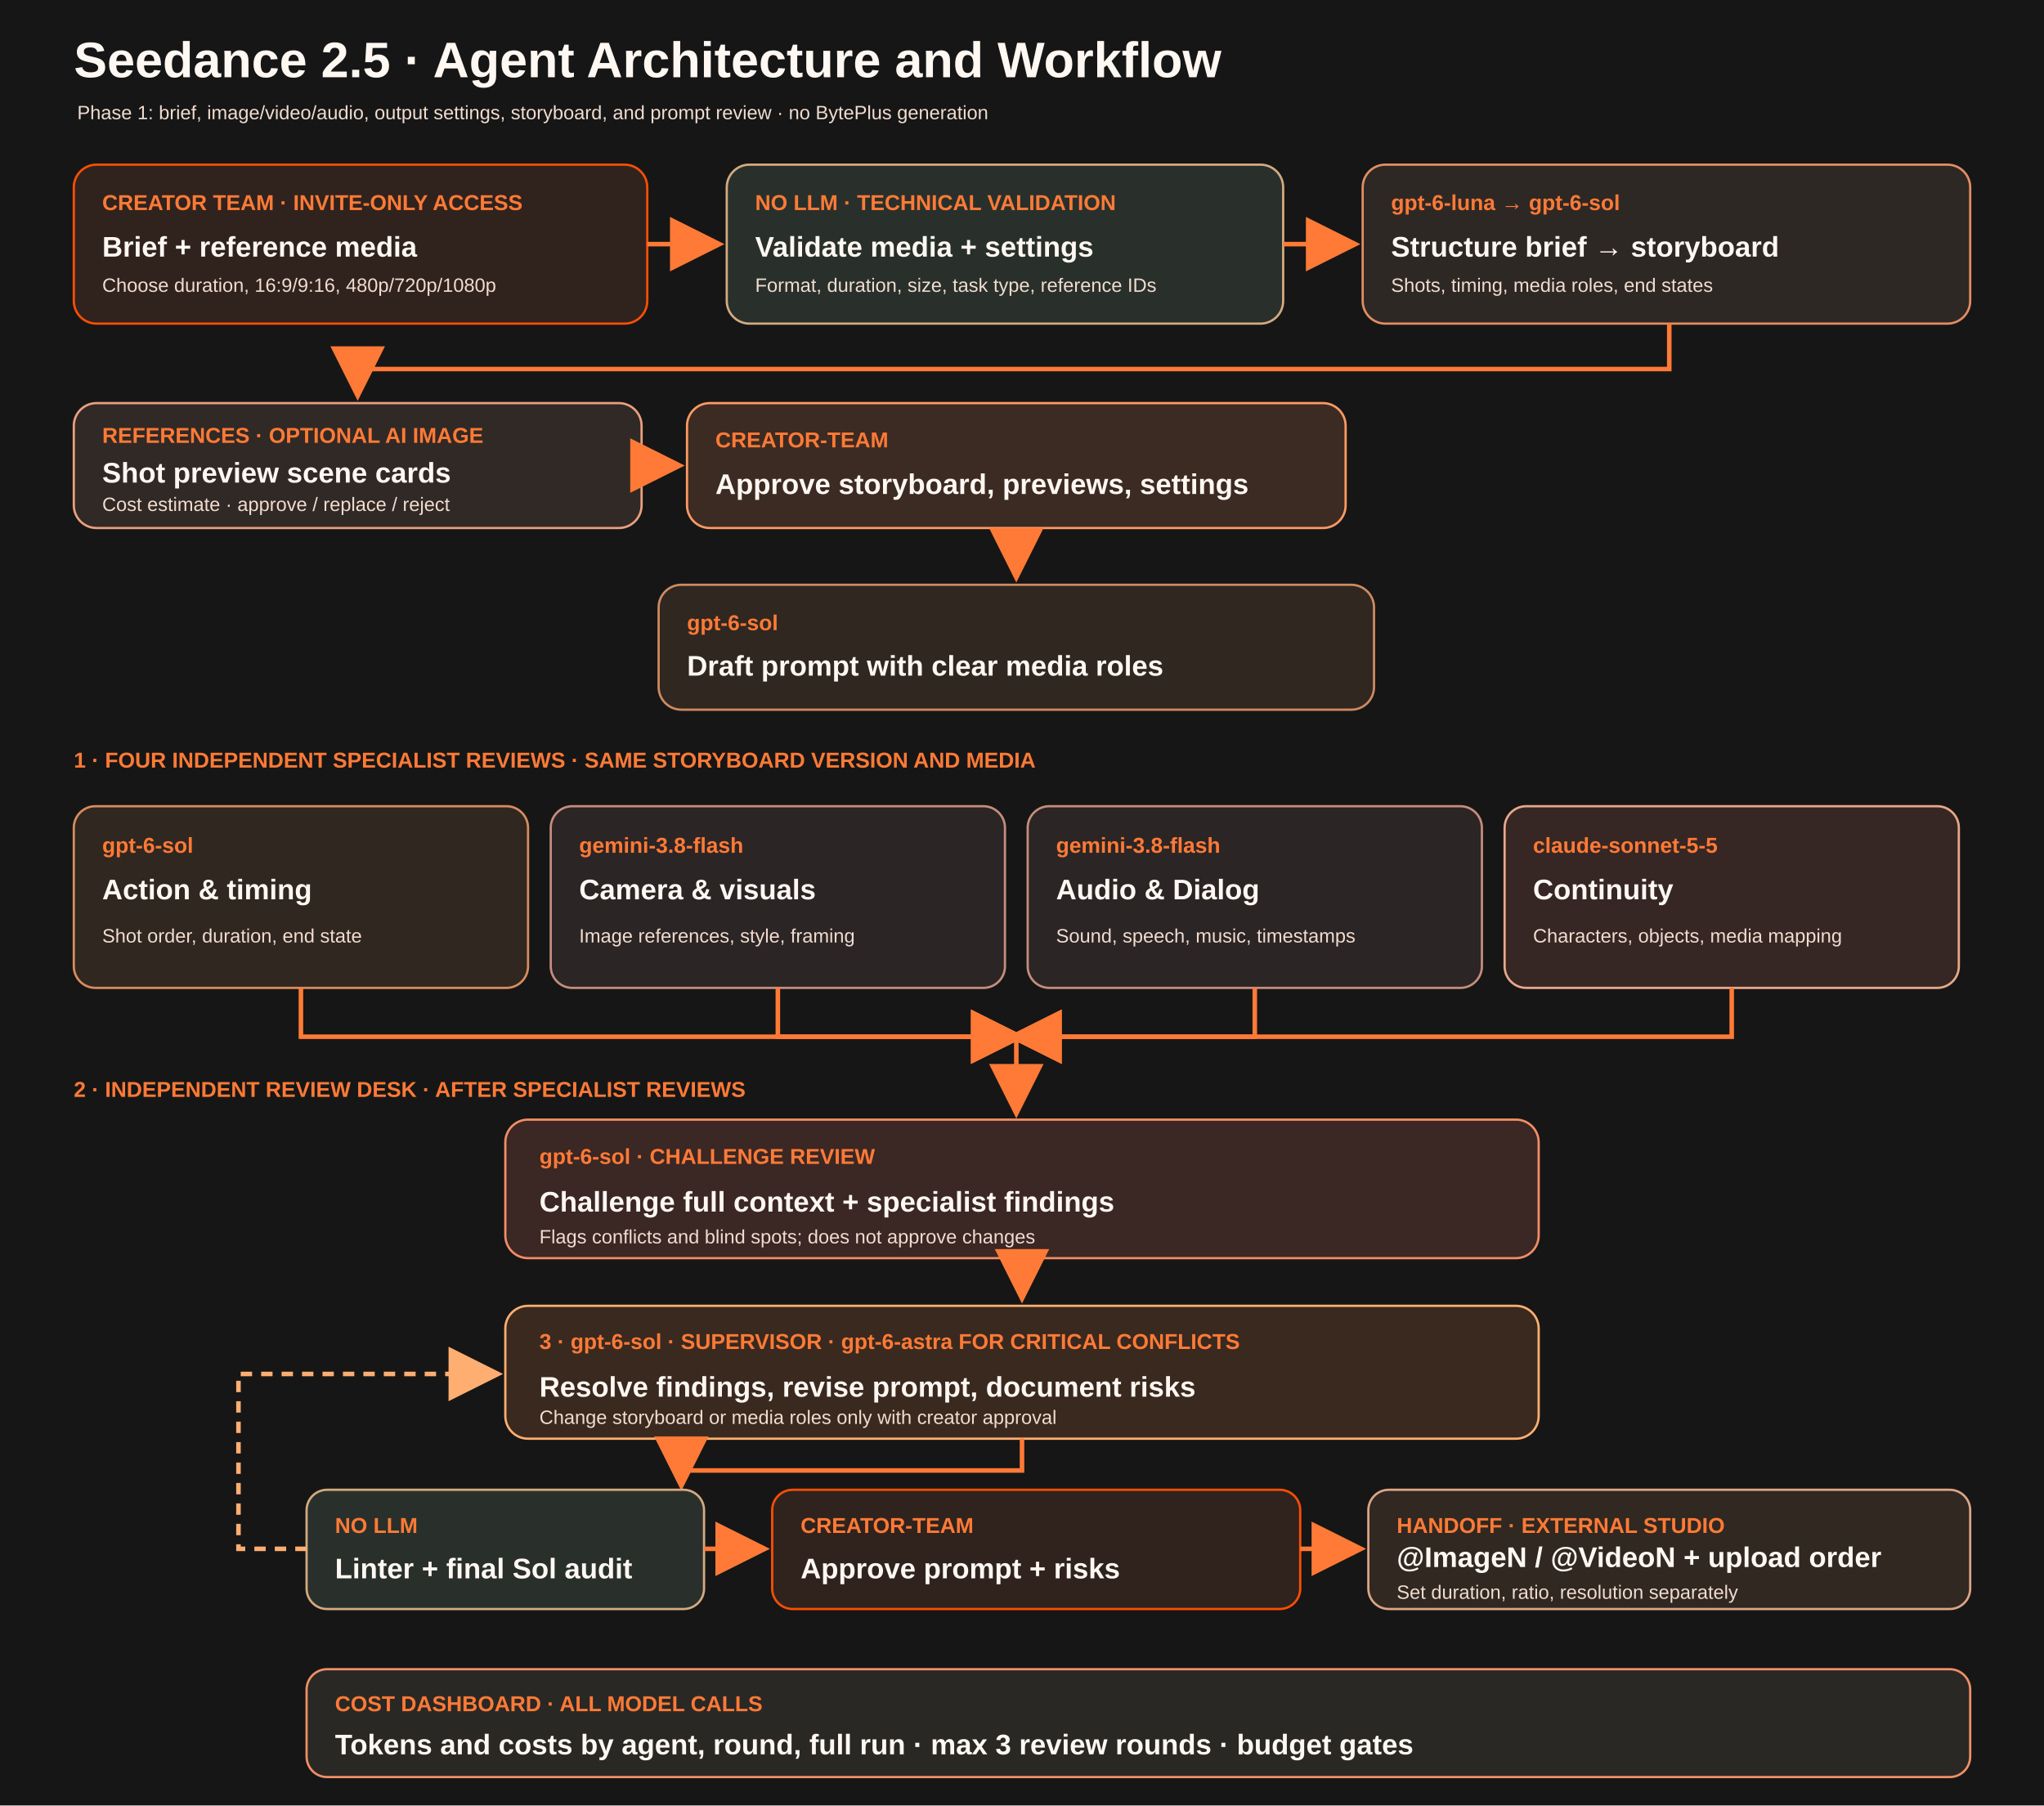
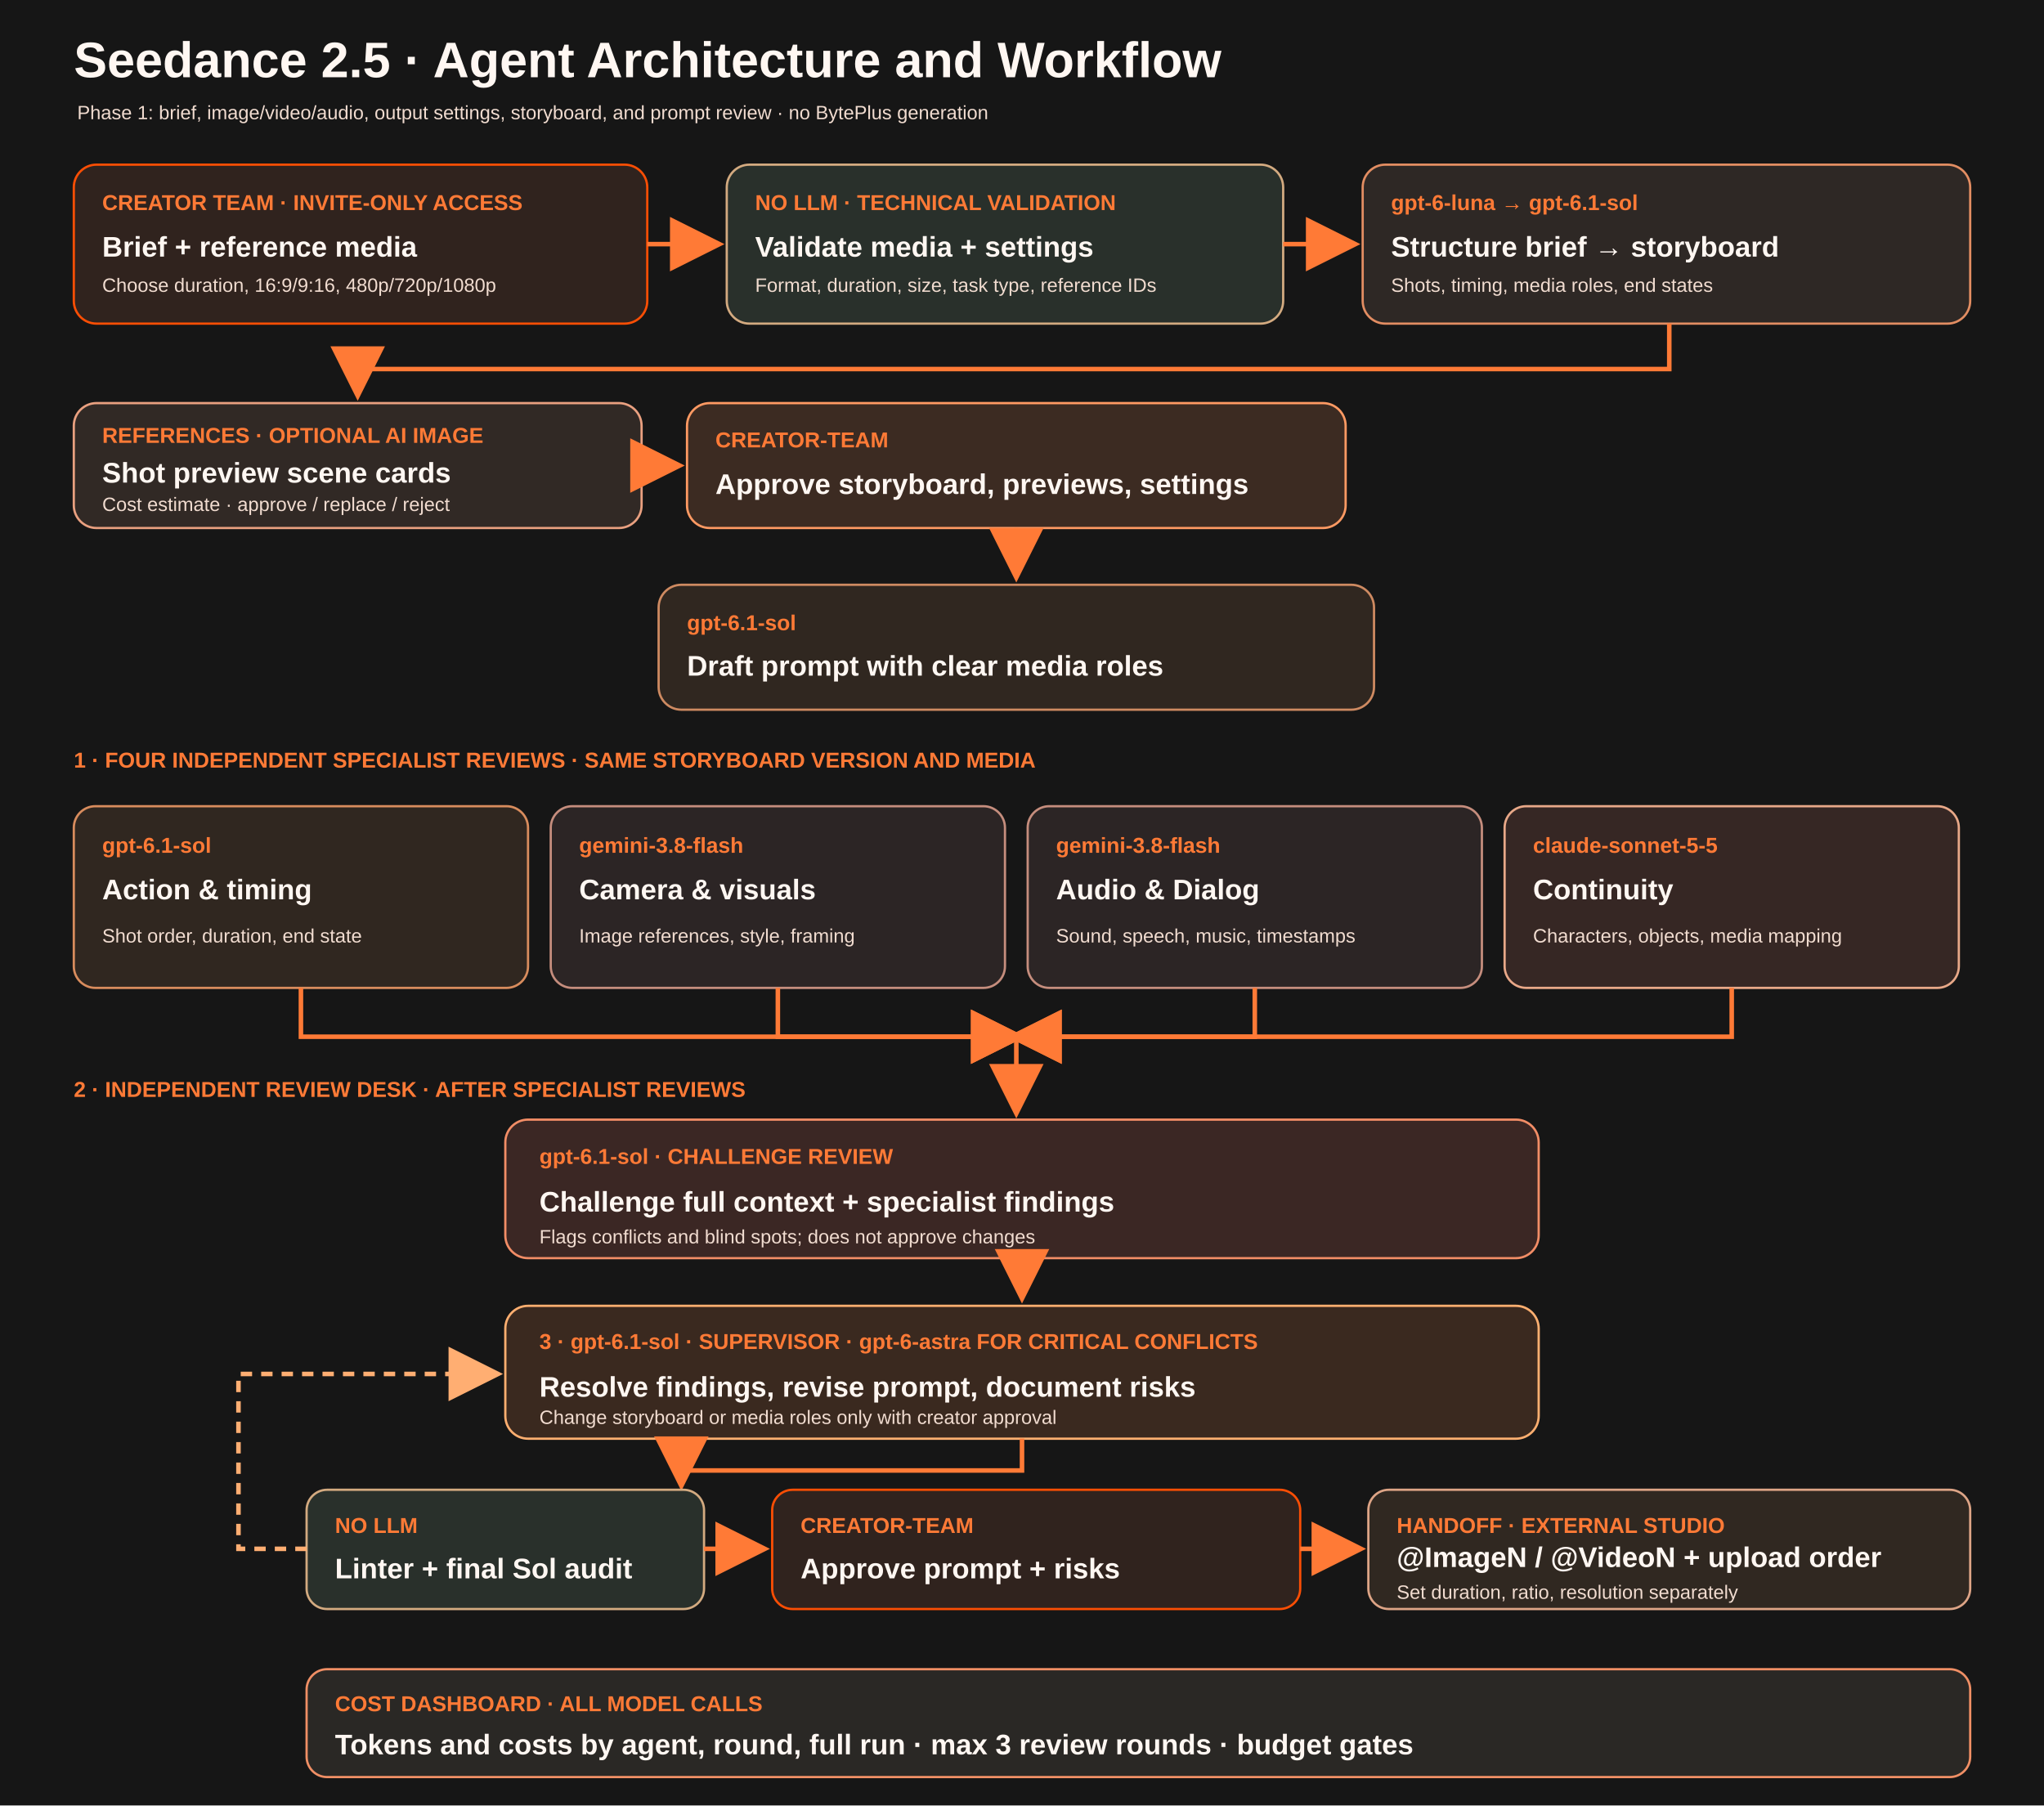
<svg xmlns="http://www.w3.org/2000/svg" width="1800" height="1590" viewBox="0 0 1800 1590" role="img" aria-labelledby="title desc">
  <defs>
    <style>text{font-family:Segoe UI,Arial,sans-serif;fill:#FFF7F2}.title{font-size:44px;font-weight:750}.head{font-size:25px;font-weight:700}.model{font-size:19px;font-weight:700;fill:#FF7A36}.small{font-size:17px;fill:#F1DCD0}.line{stroke:#FF7A36;stroke-width:4;fill:none;marker-end:url(#arrow)}.loop{stroke:#FFAE72;stroke-width:4;fill:none;stroke-dasharray:10 8;marker-end:url(#gold)}</style>
    <marker id="arrow" markerWidth="12" markerHeight="12" refX="10" refY="6" orient="auto">
      <path d="M0 0L12 6L0 12Z" fill="#FF7A36" />
    </marker>
    <marker id="gold" markerWidth="12" markerHeight="12" refX="10" refY="6" orient="auto">
      <path d="M0 0L12 6L0 12Z" fill="#FFAE72" />
    </marker>
  </defs>
  <rect width="1800" height="1590" fill="#161616" />
  <text x="65" y="68" class="title">Seedance 2.5 · Agent Architecture and Workflow</text>
  <text x="68" y="105" class="small">Phase 1: brief, image/video/audio, output settings, storyboard, and prompt review · no BytePlus generation</text>
  <rect x="65" y="145" width="505" height="140" rx="20" fill="#30231E" stroke="#FB4E04" stroke-width="2" />
  <text x="90" y="185" class="model">CREATOR TEAM · INVITE-ONLY ACCESS</text>
  <text x="90" y="226" class="head">Brief + reference media</text>
  <text x="90" y="257" class="small">Choose duration, 16:9/9:16, 480p/720p/1080p</text>
  <path d="M570 215H630" class="line" />
  <rect x="640" y="145" width="490" height="140" rx="20" fill="#29302B" stroke="#D3AA80" stroke-width="2" />
  <text x="665" y="185" class="model">NO LLM · TECHNICAL VALIDATION</text>
  <text x="665" y="226" class="head">Validate media + settings</text>
  <text x="665" y="257" class="small">Format, duration, size, task type, reference IDs</text>
  <path d="M1130 215H1190" class="line" />
  <rect x="1200" y="145" width="535" height="140" rx="20" fill="#2E2825" stroke="#E28D62" stroke-width="2" />
-   <text x="1225" y="185" class="model">gpt-6-luna → gpt-6-sol</text>
+   <text x="1225" y="185" class="model">gpt-6-luna → gpt-6.1-sol</text>
  <text x="1225" y="226" class="head">Structure brief → storyboard</text>
  <text x="1225" y="257" class="small">Shots, timing, media roles, end states</text>
  <path d="M1470 285V325H315V345" class="line" />
  <rect x="65" y="355" width="500" height="110" rx="20" fill="#312925" stroke="#E9A080" stroke-width="2" />
  <text x="90" y="390" class="model">REFERENCES · OPTIONAL AI IMAGE</text>
  <text x="90" y="425" class="head">Shot preview scene cards</text>
  <text x="90" y="450" class="small">Cost estimate · approve / replace / reject</text>
  <path d="M565 410H595" class="line" />
  <rect x="605" y="355" width="580" height="110" rx="20" fill="#3C2B22" stroke="#FF9A63" stroke-width="2" />
  <text x="630" y="394" class="model">CREATOR-TEAM</text>
  <text x="630" y="435" class="head">Approve storyboard, previews, settings</text>
  <path d="M895 465V505" class="line" />
  <rect x="580" y="515" width="630" height="110" rx="20" fill="#302720" stroke="#CE8A61" stroke-width="2" />
-   <text x="605" y="555" class="model">gpt-6-sol</text>
+   <text x="605" y="555" class="model">gpt-6.1-sol</text>
  <text x="605" y="595" class="head">Draft prompt with clear media roles</text>
  <text x="65" y="676" class="model">1 · FOUR INDEPENDENT SPECIALIST REVIEWS · SAME STORYBOARD VERSION AND MEDIA</text>
  <rect x="65" y="710" width="400" height="160" rx="19" fill="#302720" stroke="#D88C5D" stroke-width="2" />
-   <text x="90" y="751" class="model">gpt-6-sol</text>
+   <text x="90" y="751" class="model">gpt-6.1-sol</text>
  <text x="90" y="792" class="head">Action &amp; timing</text>
  <text x="90" y="830" class="small">Shot order, duration, end state</text>
  <rect x="485" y="710" width="400" height="160" rx="19" fill="#2C2525" stroke="#C58D7D" stroke-width="2" />
  <text x="510" y="751" class="model">gemini-3.8-flash</text>
  <text x="510" y="792" class="head">Camera &amp; visuals</text>
  <text x="510" y="830" class="small">Image references, style, framing</text>
  <rect x="905" y="710" width="400" height="160" rx="19" fill="#2C2525" stroke="#C58D7D" stroke-width="2" />
  <text x="930" y="751" class="model">gemini-3.8-flash</text>
  <text x="930" y="792" class="head">Audio &amp; Dialog</text>
  <text x="930" y="830" class="small">Sound, speech, music, timestamps</text>
  <rect x="1325" y="710" width="400" height="160" rx="19" fill="#362724" stroke="#E8A888" stroke-width="2" />
  <text x="1350" y="751" class="model">claude-sonnet-5-5</text>
  <text x="1350" y="792" class="head">Continuity</text>
  <text x="1350" y="830" class="small">Characters, objects, media mapping</text>
  <path d="M265 870V913H895" class="line" />
  <path d="M685 870V913H895" class="line" />
  <path d="M1105 870V913H895" class="line" />
  <path d="M1525 870V913H895" class="line" />
  <path d="M895 913V977" class="line" />
  <text x="65" y="966" class="model">2 · INDEPENDENT REVIEW DESK · AFTER SPECIALIST REVIEWS</text>
  <rect x="445" y="986" width="910" height="122" rx="20" fill="#3B2724" stroke="#F28D66" stroke-width="2" />
-   <text x="475" y="1025" class="model">gpt-6-sol · CHALLENGE REVIEW</text>
+   <text x="475" y="1025" class="model">gpt-6.1-sol · CHALLENGE REVIEW</text>
  <text x="475" y="1067" class="head">Challenge full context + specialist findings</text>
  <text x="475" y="1095" class="small">Flags conflicts and blind spots; does not approve changes</text>
  <path d="M900 1108V1140" class="line" />
  <rect x="445" y="1150" width="910" height="117" rx="20" fill="#3A291F" stroke="#FFAF70" stroke-width="2" />
-   <text x="475" y="1188" class="model">3 · gpt-6-sol · SUPERVISOR · gpt-6-astra FOR CRITICAL CONFLICTS</text>
+   <text x="475" y="1188" class="model">3 · gpt-6.1-sol · SUPERVISOR · gpt-6-astra FOR CRITICAL CONFLICTS</text>
  <text x="475" y="1230" class="head">Resolve findings, revise prompt, document risks</text>
  <text x="475" y="1254" class="small">Change storyboard or media roles only with creator approval</text>
  <path d="M900 1267V1295H600V1305" class="line" />
  <rect x="270" y="1312" width="350" height="105" rx="18" fill="#29302B" stroke="#D3AA80" stroke-width="2" />
  <text x="295" y="1350" class="model">NO LLM</text>
  <text x="295" y="1390" class="head">Linter + final Sol audit</text>
  <path d="M620 1364H670" class="line" />
  <rect x="680" y="1312" width="465" height="105" rx="18" fill="#30231E" stroke="#FB4E04" stroke-width="2" />
  <text x="705" y="1350" class="model">CREATOR-TEAM</text>
  <text x="705" y="1390" class="head">Approve prompt + risks</text>
  <path d="M1145 1364H1195" class="line" />
  <rect x="1205" y="1312" width="530" height="105" rx="18" fill="#302821" stroke="#DDA486" stroke-width="2" />
  <text x="1230" y="1350" class="model">HANDOFF · EXTERNAL STUDIO</text>
  <text x="1230" y="1380" class="head">@ImageN / @VideoN + upload order</text>
  <text x="1230" y="1408" class="small">Set duration, ratio, resolution separately</text>
  <path d="M270 1364H210V1210H435" class="loop" />
  <rect x="270" y="1470" width="1465" height="95" rx="18" fill="#2A2825" stroke="#F08F65" stroke-width="2" />
  <text x="295" y="1507" class="model">COST DASHBOARD · ALL MODEL CALLS</text>
  <text x="295" y="1545" class="head">Tokens and costs by agent, round, full run · max 3 review rounds · budget gates</text>
</svg>
